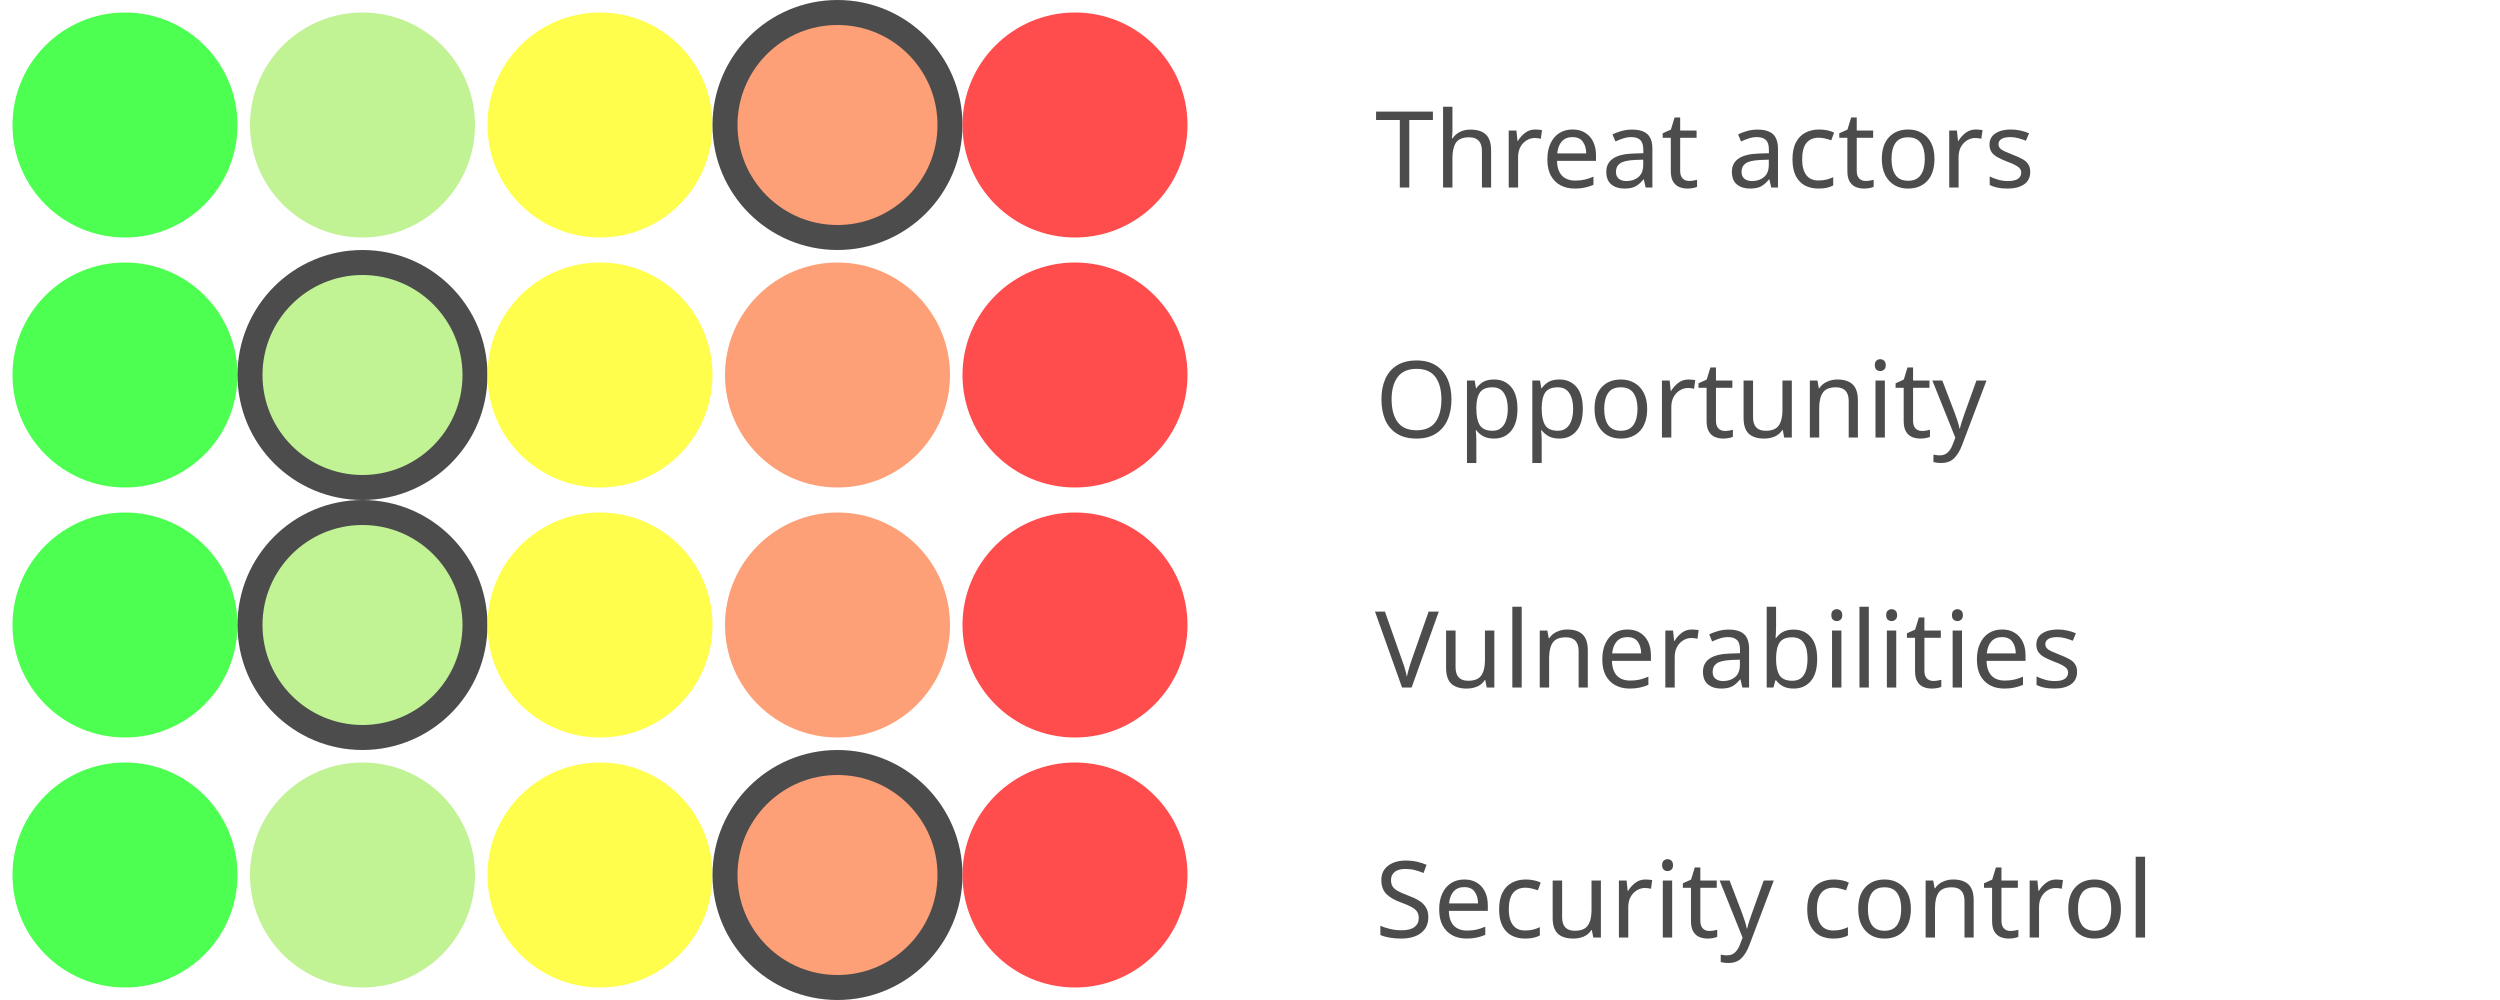
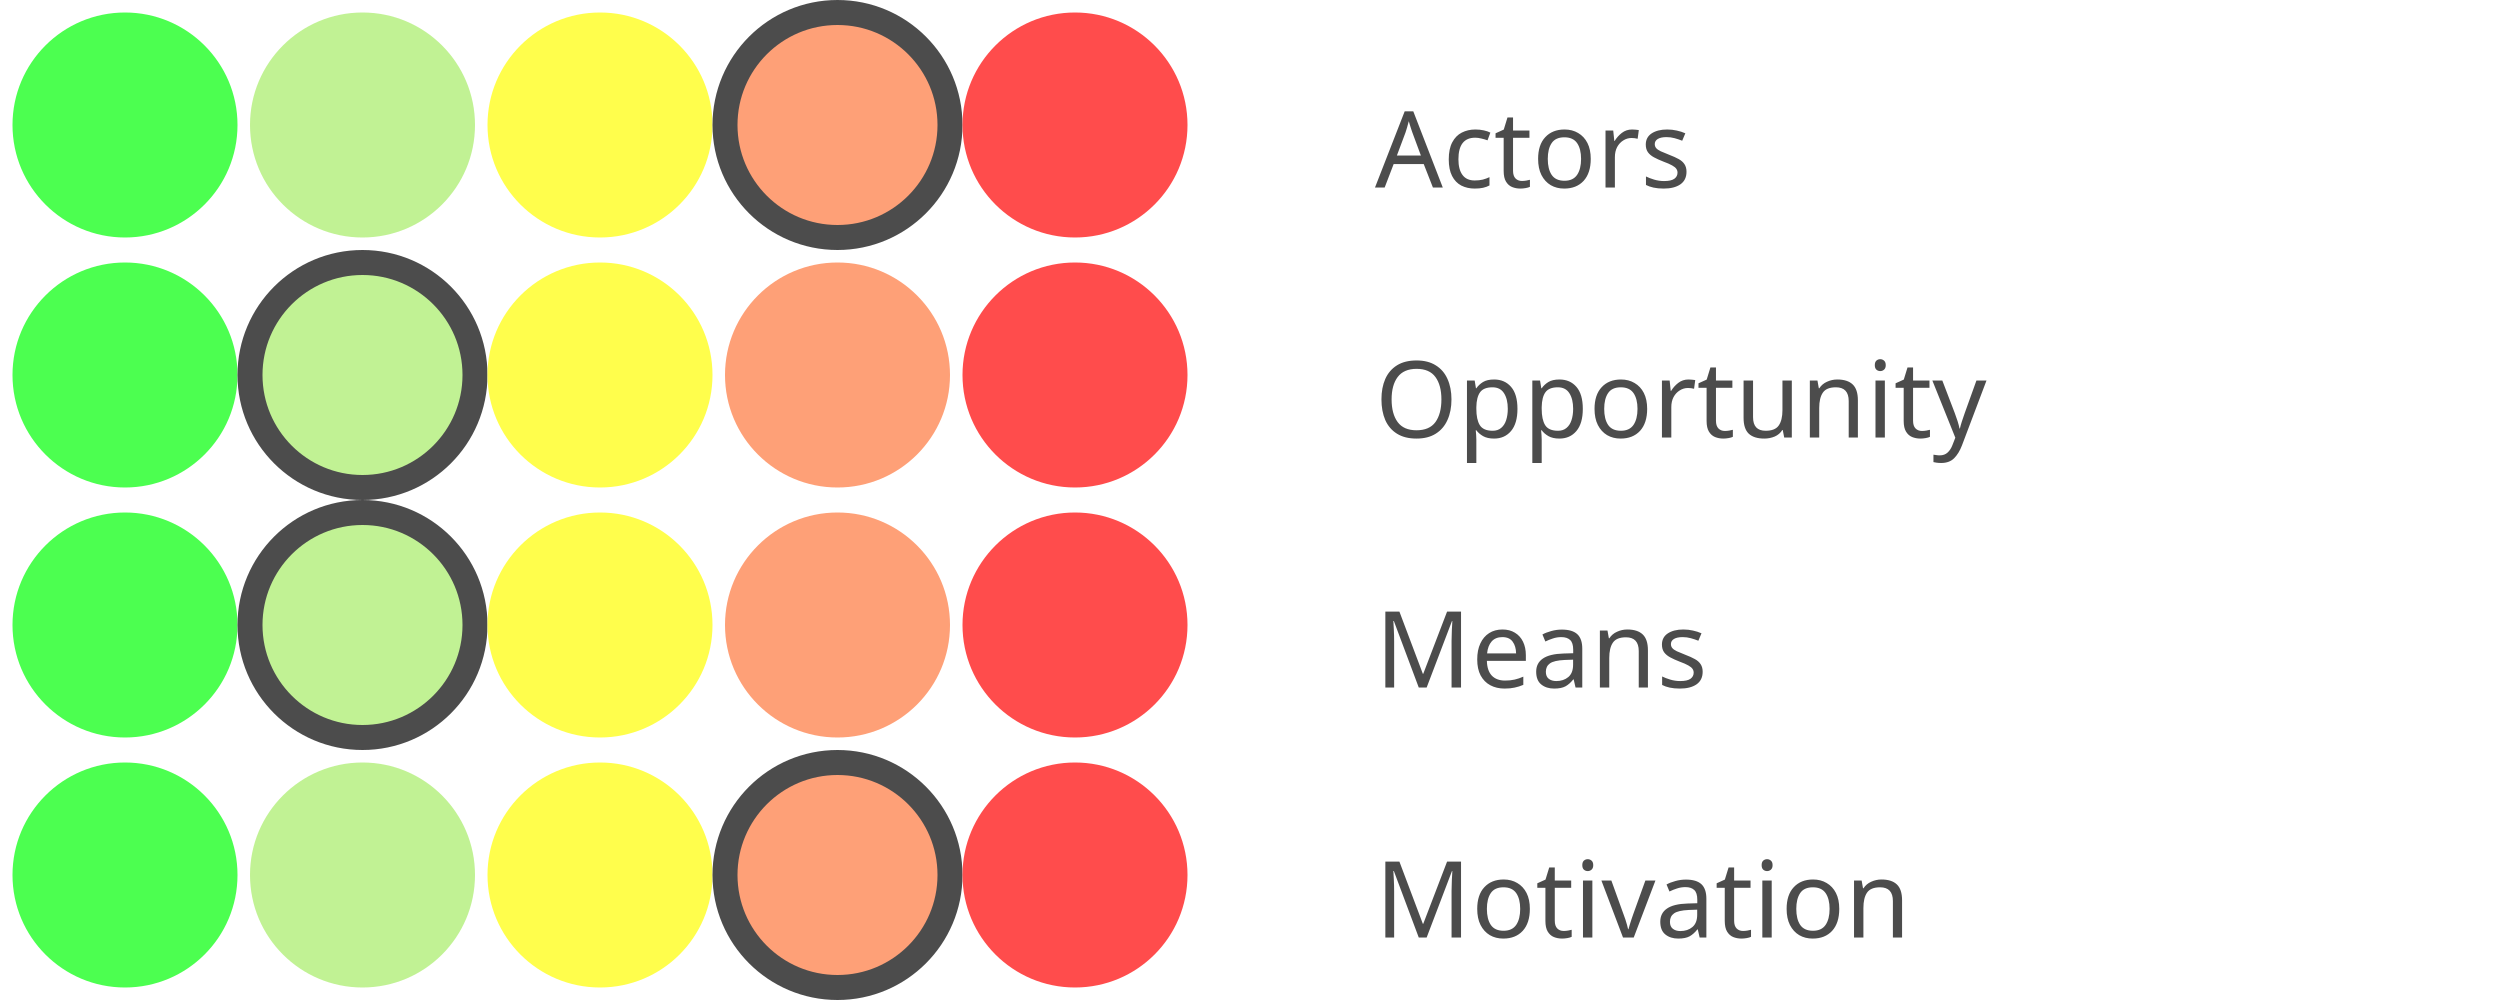
<svg xmlns="http://www.w3.org/2000/svg" id="likelihoodsvg" width="400" height="160">
  <g>
    <g>
      <rect fill="none" id="canvas_background" height="160" width="400" y="-1" x="-1" />
    </g>
    <g>
      <g opacity="0.7" id="layer1">
-         <text opacity="1" x="220" y="30" font-family="sans-serif" font-size="17px" fill="black">Threat actors</text>
+         <text opacity="1" x="220" y="30" font-family="sans-serif" font-size="17px" fill="black">Actors</text>
        <ellipse fill="#00ff06" stroke="#000000" stroke-width="0" stroke-linecap="round" stroke-miterlimit="4" ry="18" rx="18" cy="20" cx="20" id="r1c1" />
        <ellipse fill="#a7ec67" stroke="#000000" stroke-width="0" stroke-linecap="round" stroke-miterlimit="4" ry="18" rx="18" cy="20" cx="58" id="r1c2" />
        <ellipse fill="#fffe00" stroke="#000000" stroke-width="0" stroke-linecap="round" stroke-miterlimit="4" ry="18" rx="18" cy="20" cx="96" id="r1c3" />
        <ellipse fill="#fe773d" stroke="#000000" stroke-width="4" stroke-linecap="round" stroke-miterlimit="4" ry="18" rx="18" cy="20" cx="134" id="r1c4" />
        <ellipse fill="#ff0000" stroke="#000000" stroke-width="0" stroke-linecap="round" stroke-miterlimit="4" ry="18" rx="18" cy="20" cx="172" id="r1c5" />
      </g>
    </g>
    <g>
      <g opacity="0.7" id="layer2">
        <text opacity="1" x="220" y="70" font-family="sans-serif" font-size="17px" fill="black">Opportunity</text>
        <ellipse fill="#00ff06" stroke="#000000" stroke-width="0" stroke-linecap="round" stroke-miterlimit="4" ry="18" rx="18" cy="60" cx="20" id="r2c1" />
        <ellipse fill="#a7ec67" stroke="#000000" stroke-width="4" stroke-linecap="round" stroke-miterlimit="4" ry="18" rx="18" cy="60" cx="58" id="r2c2" />
        <ellipse fill="#fffe00" stroke="#000000" stroke-width="0" stroke-linecap="round" stroke-miterlimit="4" ry="18" rx="18" cy="60" cx="96" id="r2c3" />
        <ellipse fill="#fe773d" stroke="#000000" stroke-width="0" stroke-linecap="round" stroke-miterlimit="4" ry="18" rx="18" cy="60" cx="134" id="r2c4" />
        <ellipse fill="#ff0000" stroke="#000000" stroke-width="0" stroke-linecap="round" stroke-miterlimit="4" ry="18" rx="18" cy="60" cx="172" id="r2c5" />
      </g>
    </g>
    <g>
      <g opacity="0.7" id="layer3">
-         <text opacity="1" x="220" y="110" font-family="sans-serif" font-size="17px" fill="black">Vulnerabilities</text>
+         <text opacity="1" x="220" y="110" font-family="sans-serif" font-size="17px" fill="black">Means</text>
        <ellipse fill="#00ff06" stroke="#000000" stroke-width="0" stroke-linecap="round" stroke-miterlimit="4" ry="18" rx="18" cy="100" cx="20" id="r3c1" />
        <ellipse fill="#a7ec67" stroke="#000000" stroke-width="4" stroke-linecap="round" stroke-miterlimit="4" ry="18" rx="18" cy="100" cx="58" id="r3c2" />
        <ellipse fill="#fffe00" stroke="#000000" stroke-width="0" stroke-linecap="round" stroke-miterlimit="4" ry="18" rx="18" cy="100" cx="96" id="r3c3" />
        <ellipse fill="#fe773d" stroke="#000000" stroke-width="0" stroke-linecap="round" stroke-miterlimit="4" ry="18" rx="18" cy="100" cx="134" id="r3c4" />
        <ellipse fill="#ff0000" stroke="#000000" stroke-width="0" stroke-linecap="round" stroke-miterlimit="4" ry="18" rx="18" cy="100" cx="172" id="r3c5" />
      </g>
    </g>
    <g>
      <g opacity="0.7" id="layer4">
-         <text opacity="1" x="220" y="150" font-family="sans-serif" font-size="17px" fill="black">Security control</text>
+         <text opacity="1" x="220" y="150" font-family="sans-serif" font-size="17px" fill="black">Motivation</text>
        <ellipse fill="#00ff06" stroke="#000000" stroke-width="0" stroke-linecap="round" stroke-miterlimit="4" ry="18" rx="18" cy="140" cx="20" id="r4c1" />
        <ellipse fill="#a7ec67" stroke="#000000" stroke-width="0" stroke-linecap="round" stroke-miterlimit="4" ry="18" rx="18" cy="140" cx="58" id="r4c2" />
        <ellipse fill="#fffe00" stroke="#000000" stroke-width="0" stroke-linecap="round" stroke-miterlimit="4" ry="18" rx="18" cy="140" cx="96" id="r4c3" />
        <ellipse fill="#fe773d" stroke="#000000" stroke-width="4" stroke-linecap="round" stroke-miterlimit="4" ry="18" rx="18" cy="140" cx="134" id="r4c4" />
        <ellipse fill="#ff0000" stroke="#000000" stroke-width="0" stroke-linecap="round" stroke-miterlimit="4" ry="18" rx="18" cy="140" cx="172" id="r4c5" />
      </g>
    </g>
  </g>
</svg>
